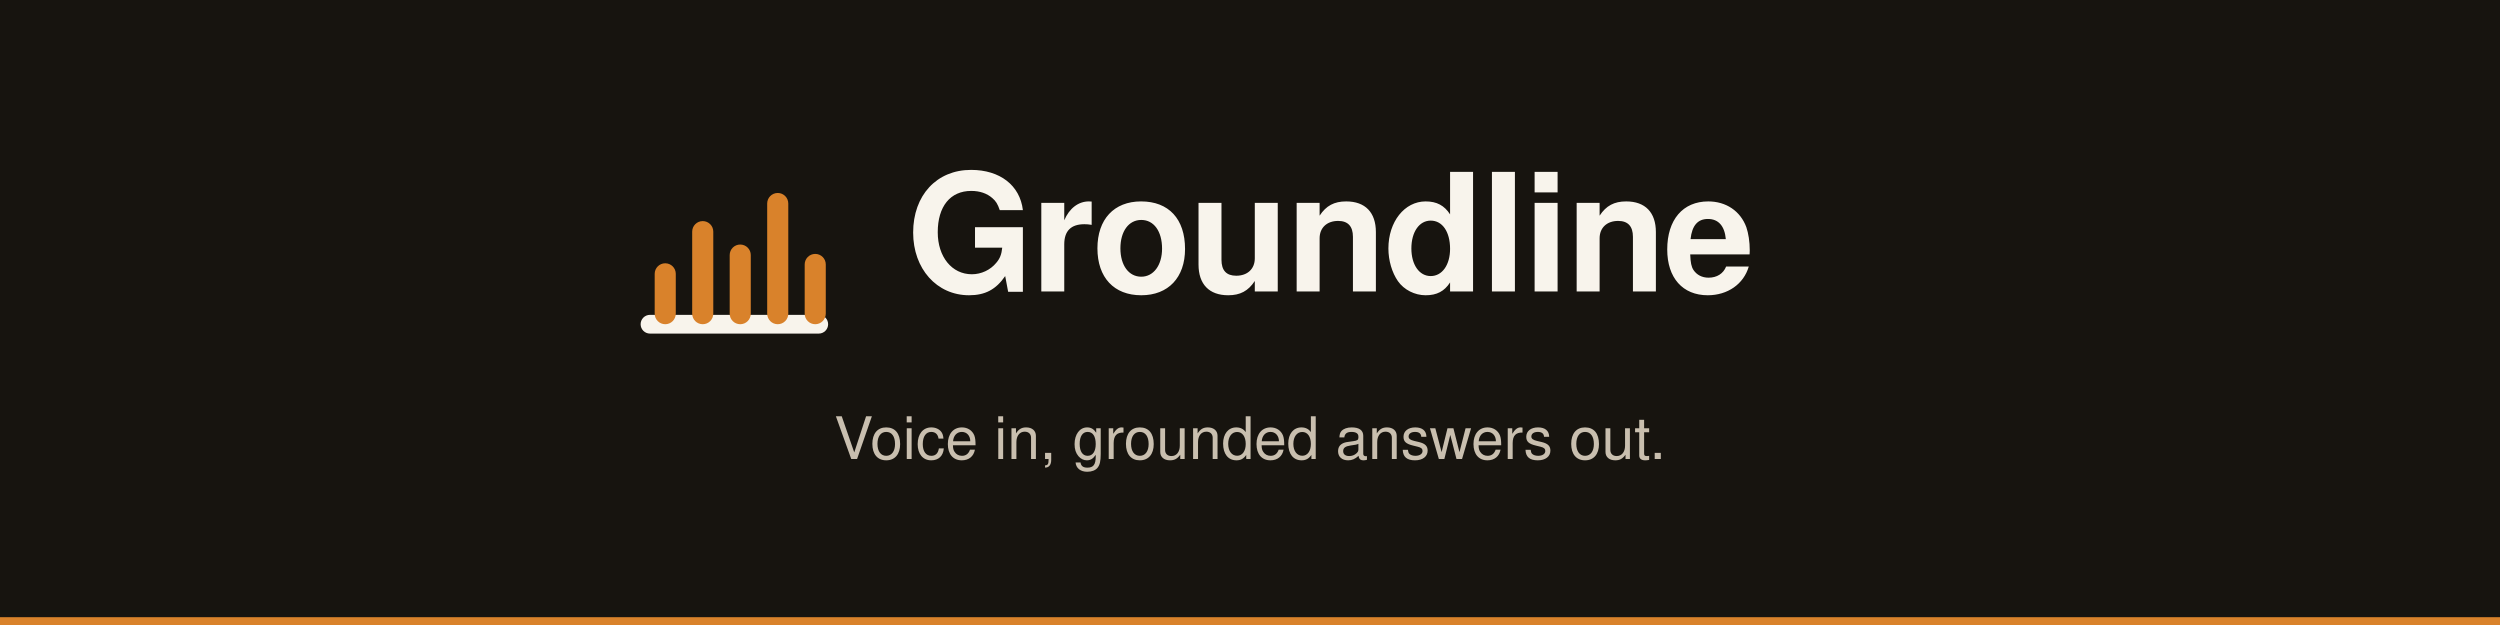
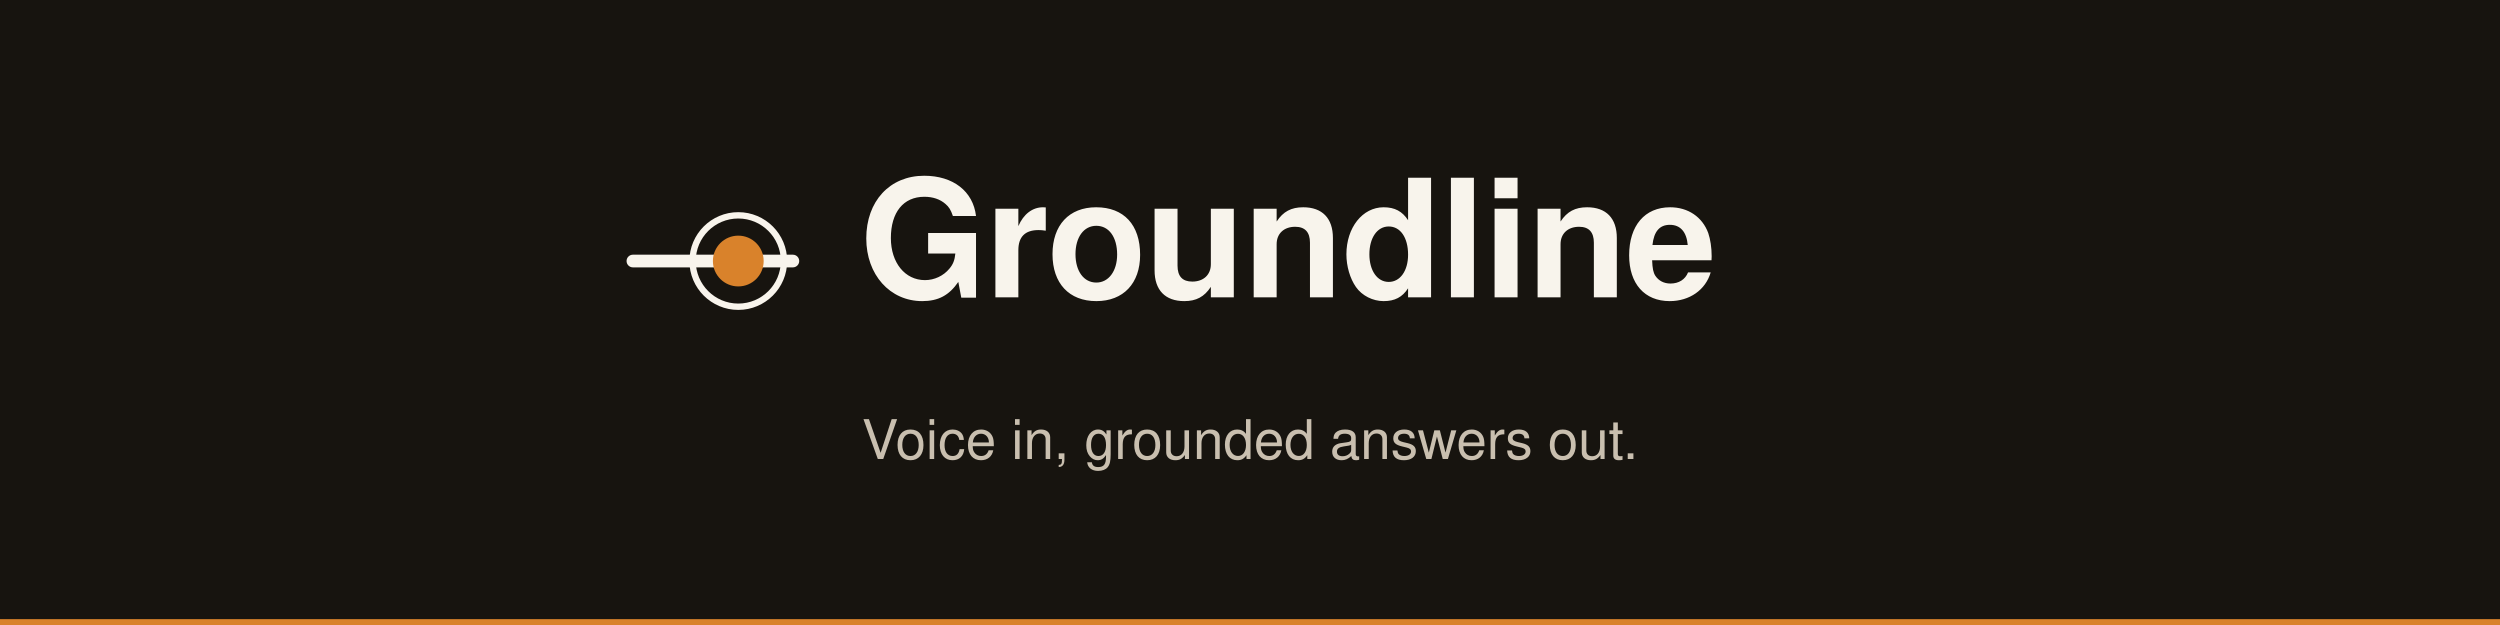
<svg xmlns="http://www.w3.org/2000/svg" viewBox="0 0 1280 320">
  <rect width="1280" height="320" fill="#17140F" />
-   <g transform="translate(316,70) scale(1.2)">
-     <rect x="10" y="76" width="80" height="8" rx="4" fill="#F8F4EC" />
-     <rect x="16" y="54" width="9" height="26" rx="4.5" fill="#D9822B" />
-     <rect x="32" y="36" width="9" height="44" rx="4.5" fill="#D9822B" />
-     <rect x="48" y="46" width="9" height="34" rx="4.5" fill="#D9822B" />
-     <rect x="64" y="24" width="9" height="56" rx="4.5" fill="#D9822B" />
-     <rect x="80" y="50" width="9" height="30" rx="4.5" fill="#D9822B" />
+   <g transform="translate(300,55) scale(1.3)">
+     <rect x="16" y="58" width="68" height="5" rx="2.5" fill="#F8F4EC" />
+     <circle cx="60" cy="60.5" r="18" fill="none" stroke="#F8F4EC" stroke-width="2.5" />
+     <circle cx="60" cy="60.5" r="10" fill="#D9822B" />
  </g>
-   <text x="464" y="130" dominant-baseline="central" font-family="Helvetica Neue, Helvetica, Arial, sans-serif" font-weight="800" font-size="84" letter-spacing="-1.5" fill="#F8F4EC">Groundline</text>
-   <text x="640" y="235" text-anchor="middle" font-family="Helvetica Neue, Helvetica, Arial, sans-serif" font-weight="500" font-size="30" fill="#C9BFAF">Voice in, grounded answers out.</text>
-   <rect x="0" y="316" width="1280" height="4" fill="#D9822B" />
+   <text x="440" y="133" dominant-baseline="central" font-family="Helvetica Neue, Helvetica, Arial, sans-serif" font-weight="700" font-size="84" letter-spacing="-1" fill="#F8F4EC">Groundline</text>
+   <text x="640" y="235" text-anchor="middle" font-family="Helvetica Neue, Helvetica, Arial, sans-serif" font-weight="400" font-size="28" fill="#C9BFAF">Voice in, grounded answers out.</text>
+   <rect x="0" y="317" width="1280" height="3" fill="#D9822B" />
</svg>
